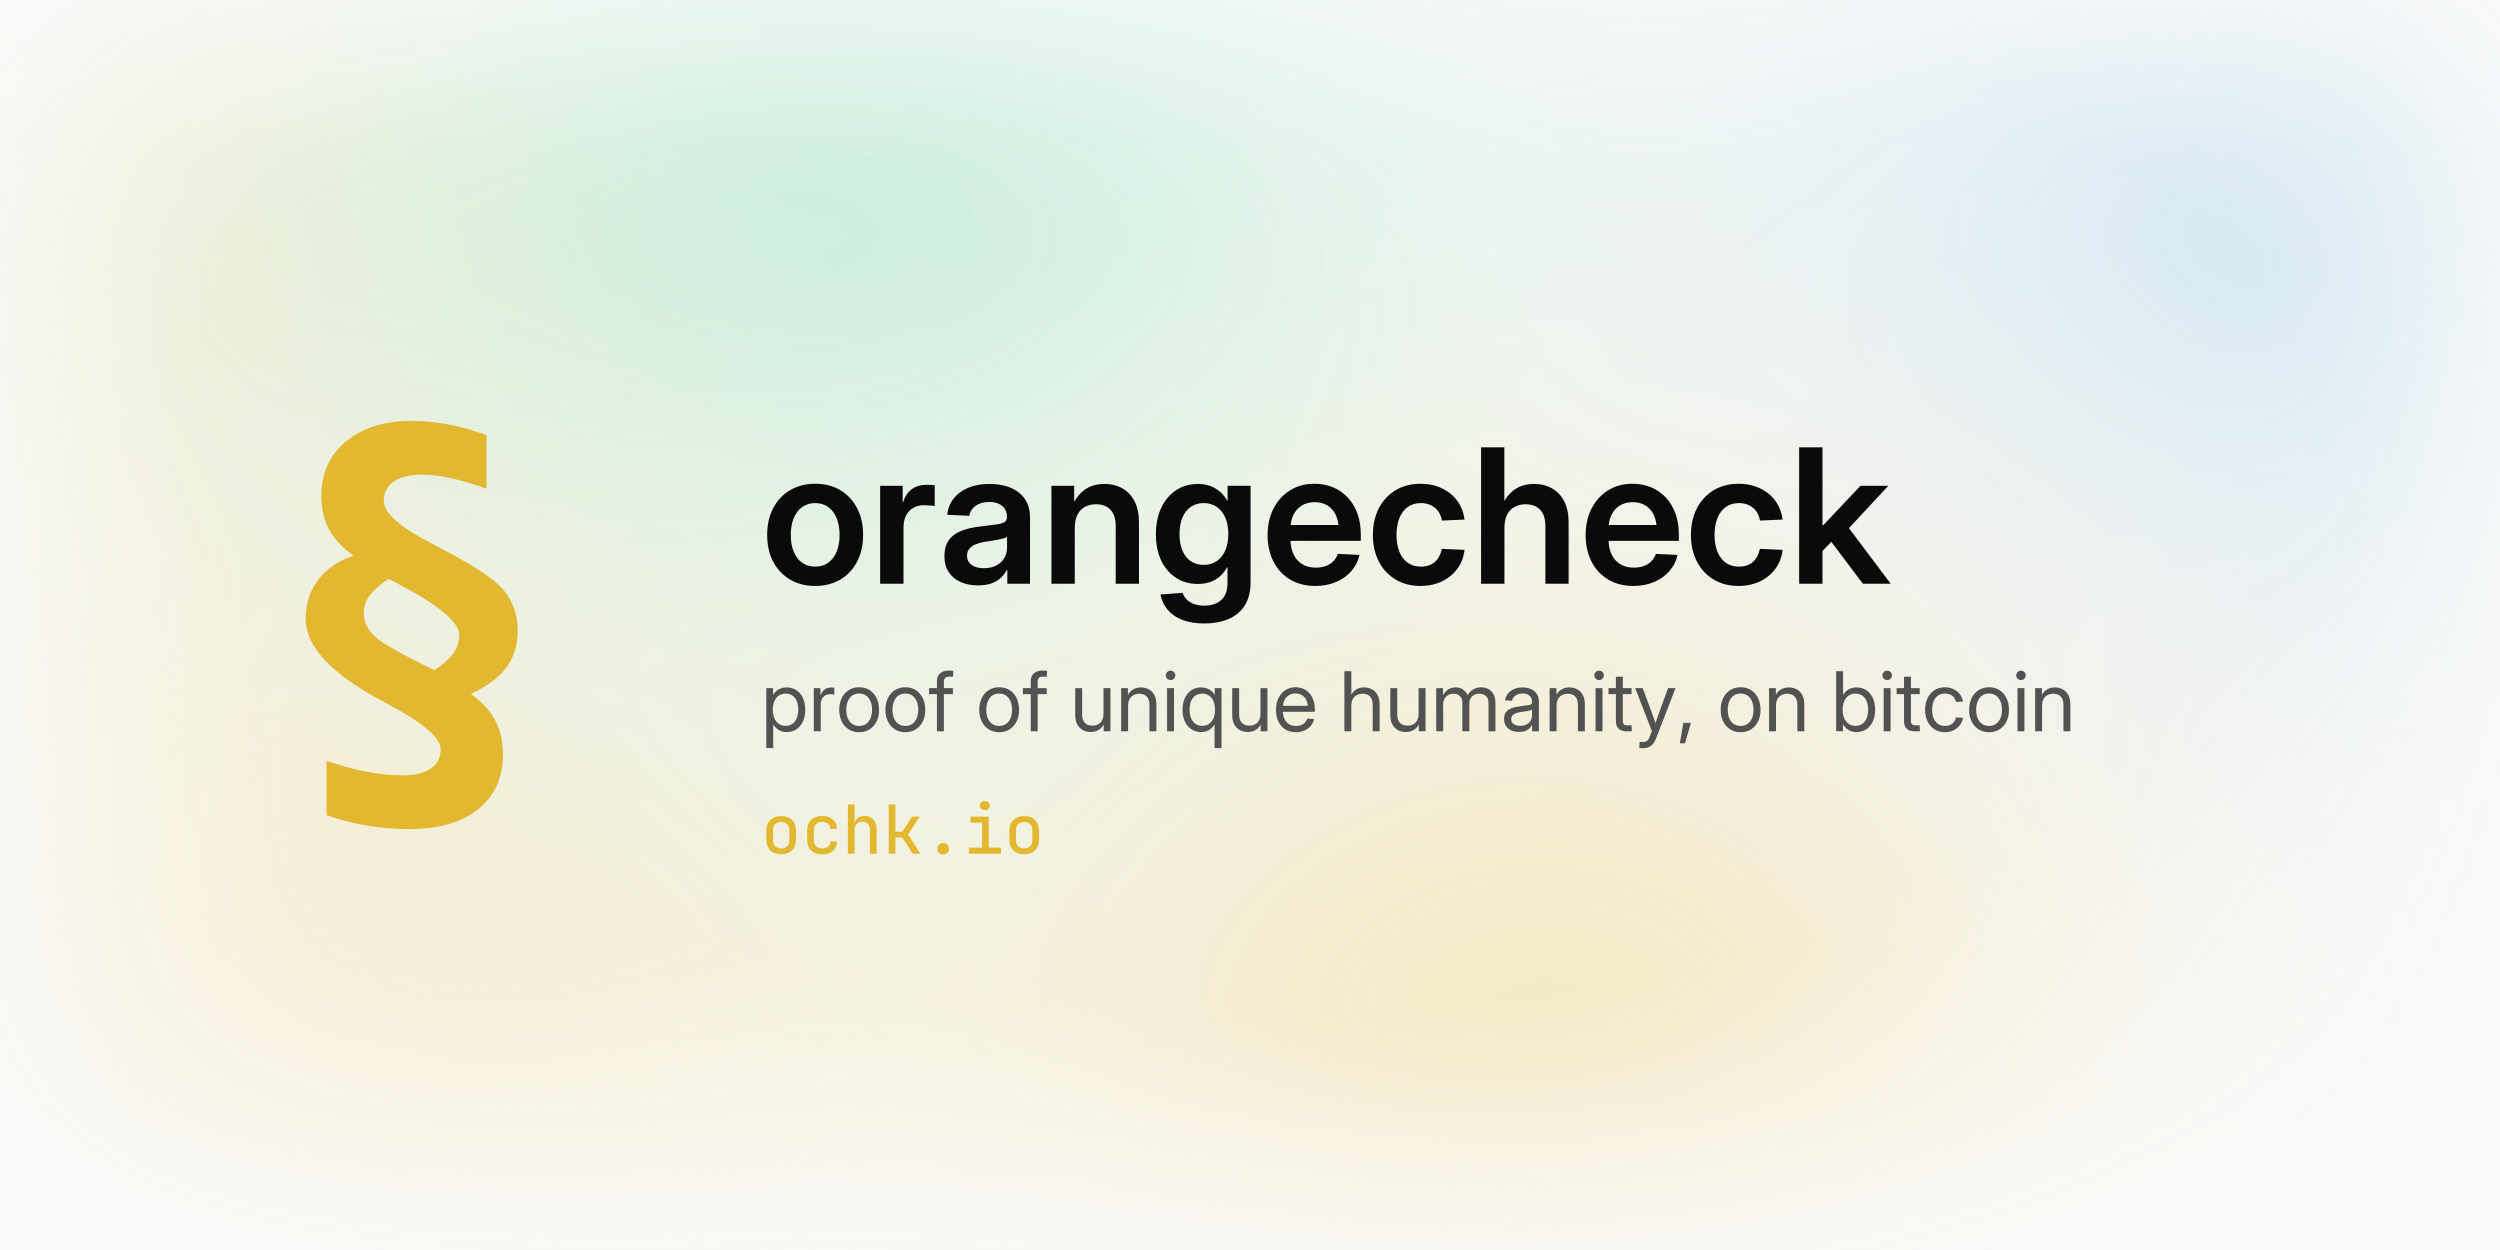
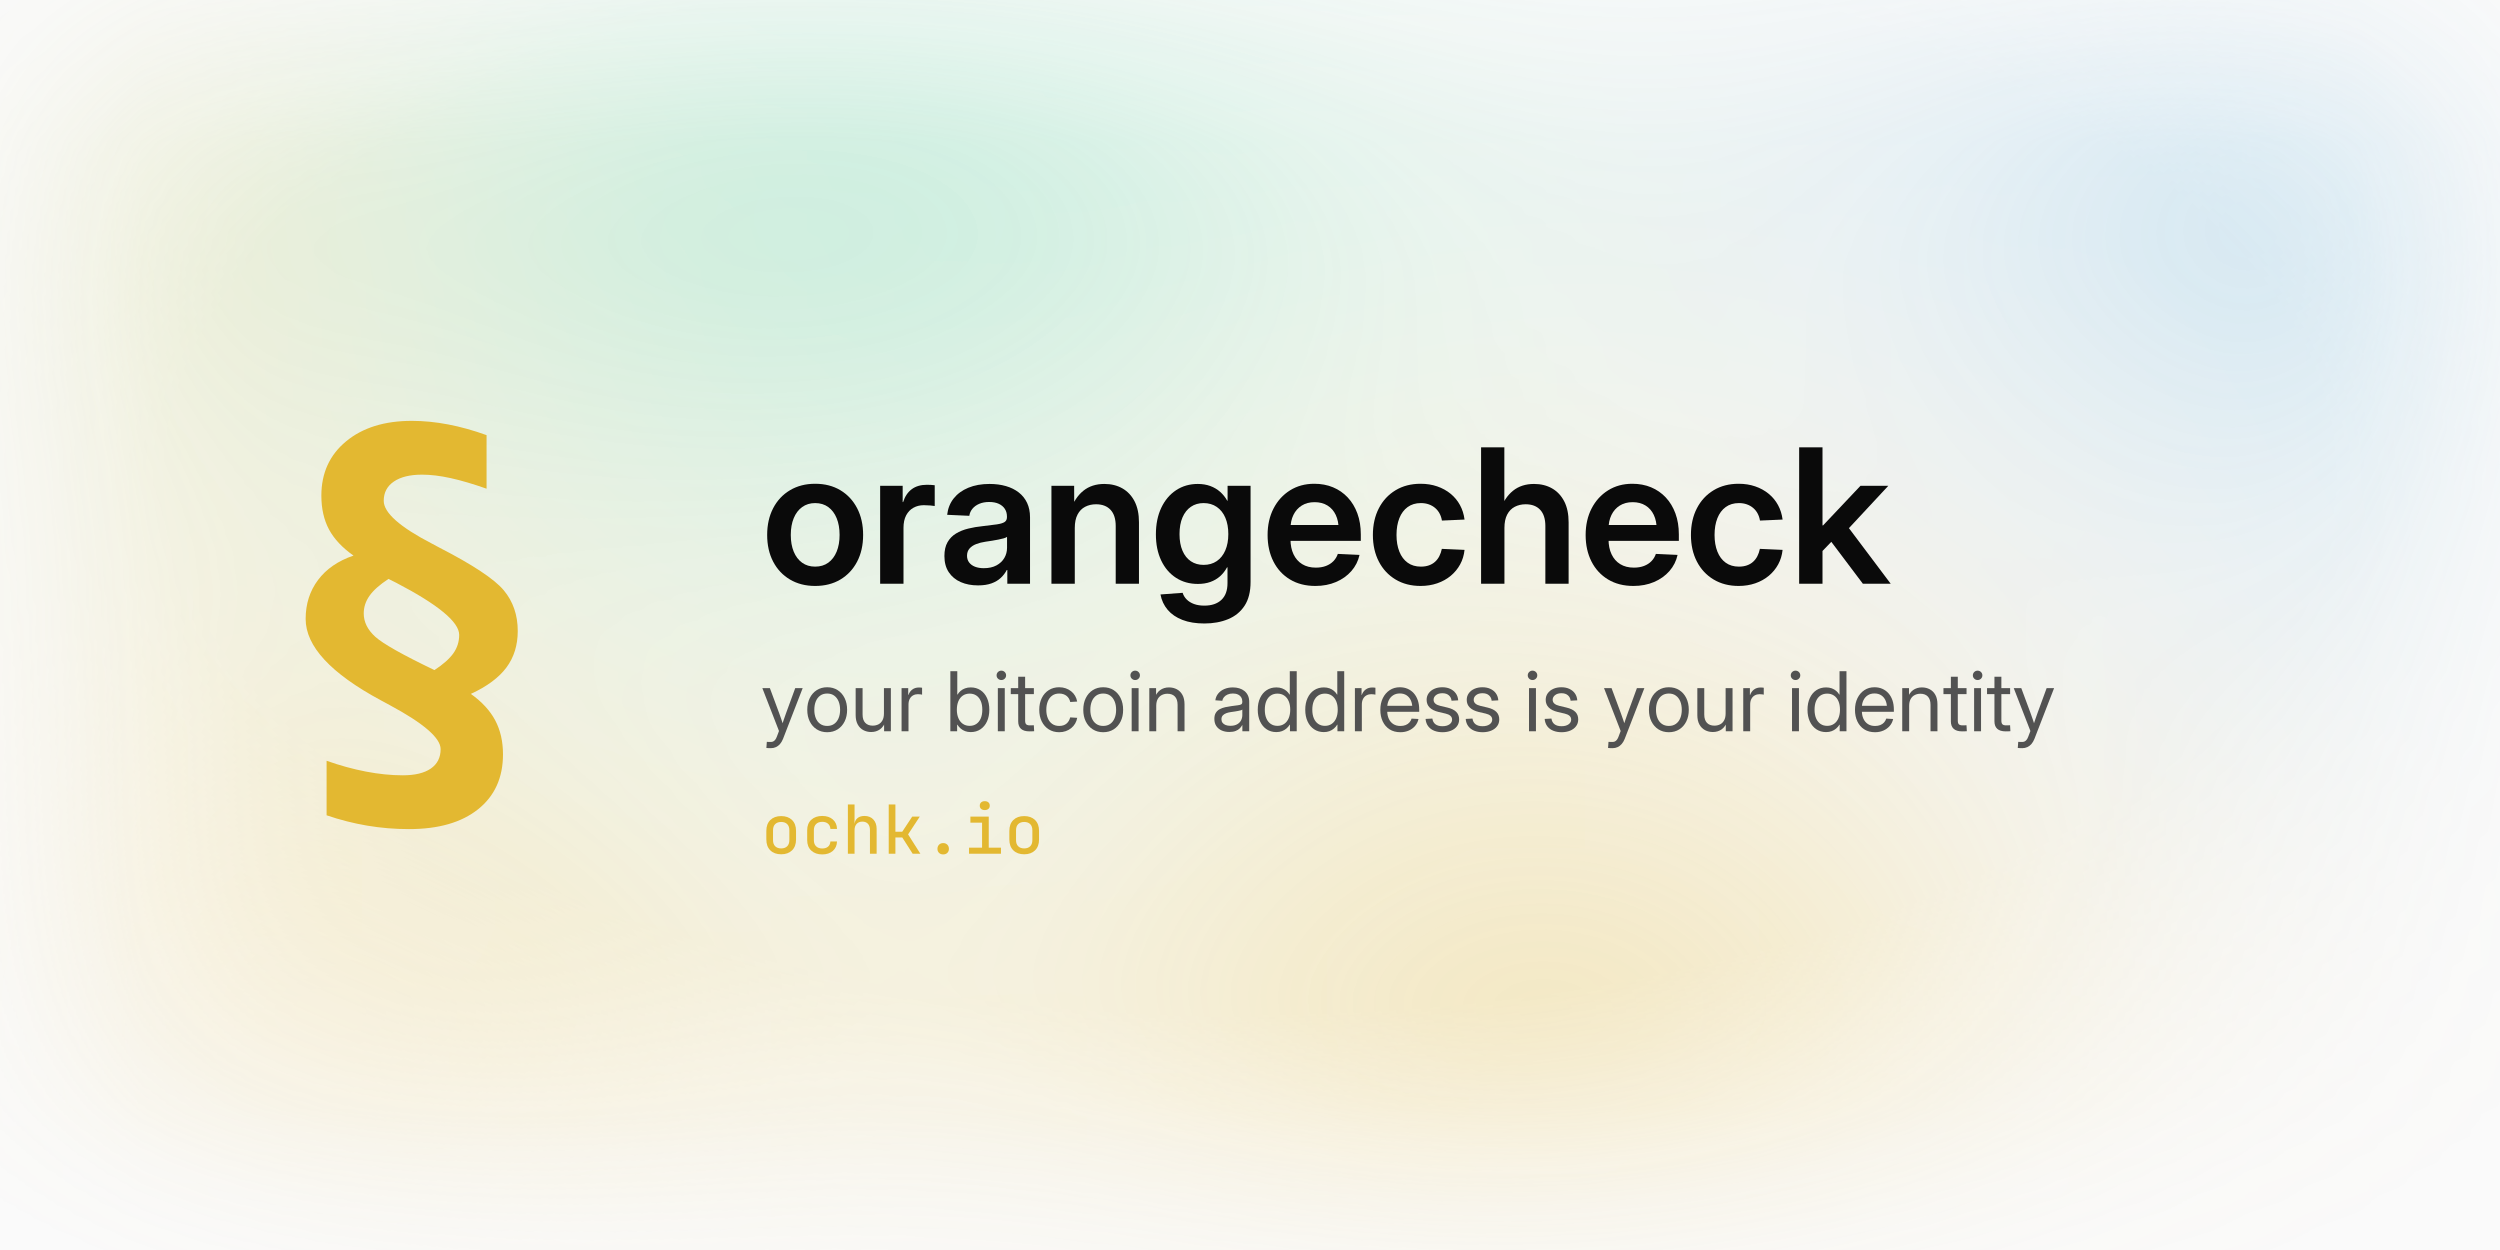
<svg xmlns="http://www.w3.org/2000/svg" width="1280" height="640" viewBox="0 0 1280 640" role="img" aria-label="orangecheck — github banner (gold/light)">
  <rect width="1280" height="640" fill="#fafafa" />
  <filter id="aublur" x="-20%" y="-20%" width="140%" height="140%">
    <feGaussianBlur stdDeviation="76.8" />
  </filter>
  <mask id="aumask">
    <rect width="1280" height="640" fill="url(#aufade)" />
  </mask>
  <defs>
    <radialGradient id="au0" cx="50%" cy="50%" r="50%">
      <stop offset="0%" stop-color="#e3b831" stop-opacity="0.95" />
      <stop offset="62%" stop-color="#e3b831" stop-opacity="0.18" />
      <stop offset="100%" stop-color="#e3b831" stop-opacity="0" />
    </radialGradient>
    <radialGradient id="au1" cx="50%" cy="50%" r="50%">
      <stop offset="0%" stop-color="#34c98a" stop-opacity="0.95" />
      <stop offset="62%" stop-color="#34c98a" stop-opacity="0.18" />
      <stop offset="100%" stop-color="#34c98a" stop-opacity="0" />
    </radialGradient>
    <radialGradient id="au2" cx="50%" cy="50%" r="50%">
      <stop offset="0%" stop-color="#3f9fd1" stop-opacity="0.95" />
      <stop offset="62%" stop-color="#3f9fd1" stop-opacity="0.18" />
      <stop offset="100%" stop-color="#3f9fd1" stop-opacity="0" />
    </radialGradient>
    <radialGradient id="au3" cx="50%" cy="50%" r="50%">
      <stop offset="0%" stop-color="#e3b831" stop-opacity="0.95" />
      <stop offset="62%" stop-color="#e3b831" stop-opacity="0.18" />
      <stop offset="100%" stop-color="#e3b831" stop-opacity="0" />
    </radialGradient>
    <radialGradient id="au4" cx="50%" cy="50%" r="50%">
      <stop offset="0%" stop-color="#e3b831" stop-opacity="0.95" />
      <stop offset="62%" stop-color="#e3b831" stop-opacity="0.18" />
      <stop offset="100%" stop-color="#e3b831" stop-opacity="0" />
    </radialGradient>
    <radialGradient id="aufade" cx="50%" cy="38%" r="78%">
      <stop offset="55%" stop-color="#fff" stop-opacity="1" />
      <stop offset="100%" stop-color="#fff" stop-opacity="0" />
    </radialGradient>
  </defs>
  <g opacity="0.4" filter="url(#aublur)" mask="url(#aumask)">
    <ellipse cx="-64.0" cy="-64.0" rx="588.8" ry="608.0" fill="url(#au0)" />
    <ellipse cx="435.2" cy="-32.0" rx="537.6" ry="576.0" fill="url(#au1)" />
    <ellipse cx="1254.4" cy="-51.2" rx="588.8" ry="608.0" fill="url(#au2)" />
    <ellipse cx="793.6" cy="608.0" rx="512.0" ry="544.0" fill="url(#au3)" />
    <ellipse cx="153.6" cy="652.8" rx="537.6" ry="544.0" fill="url(#au4)" />
  </g>
  <g transform="translate(76.8 186.0) scale(0.2617)" fill="#0a0a0a">
    <path d="M518 856Q463 820 438.5 785.5Q414 751 414 711Q414 657 462.5 613.0Q511 569 711 473Q766 509 790.5 543.5Q815 578 815 621Q815 702 550 840ZM930 1460V1235Q845 1265 779.0 1279.5Q713 1294 659 1294Q583 1294 540.5 1265.0Q498 1236 498 1184Q498 1109 701 1004Q720 994 729 989Q943 879 1002.0 808.5Q1061 738 1061 637Q1061 548 1013.5 484.0Q966 420 864 373Q934 323 966.5 261.5Q999 200 999 119Q999 -28 894.5 -111.5Q790 -195 604 -195Q515 -195 429.0 -180.5Q343 -166 258 -137V92Q343 62 424.0 46.5Q505 31 578 31Q655 31 696.0 59.5Q737 88 737 141Q737 211 523 326L512 332L486 346Q170 516 170 688Q170 782 222.0 851.5Q274 921 371 954Q300 1004 268.0 1064.0Q236 1124 236 1206Q236 1348 340.0 1434.0Q444 1520 616 1520Q690 1520 768.5 1505.0Q847 1490 930 1460Z" fill="#e3b831" transform="translate(225.3457 820.5434) scale(0.465726 -0.465726)" />
  </g>
  <g fill="#0a0a0a">
    <path transform="translate(389.60 298.88) scale(0.04688 -0.04688)" d="M592 -24Q436 -24 317.50 46Q199 116 133.50 241.50Q68 367 68 533Q68 699 133.50 825Q199 951 317.50 1021.50Q436 1092 592 1092Q750 1092 867.50 1021.50Q985 951 1050.50 825Q1116 699 1116 533Q1116 367 1050.50 241.50Q985 116 867.50 46Q750 -24 592 -24ZM592 187Q676 187 735.50 230Q795 273 827 351Q859 429 859 533Q859 638 827 716Q795 794 735.50 837.50Q676 881 592 881Q510 881 450 837.50Q390 794 358 716Q326 638 326 533Q326 428 358 350.50Q390 273 449.50 230Q509 187 592 187Z" />
    <path transform="translate(445.15 298.88) scale(0.04688 -0.04688)" d="M117 0V1070H363V892H368Q397 984 462 1032.50Q527 1081 629 1081Q653 1081 675.50 1079.50Q698 1078 713 1076V849Q699 852 664.50 855Q630 858 594 858Q531 858 480.50 830Q430 802 401 747Q372 692 372 611V0Z" />
    <path transform="translate(480.21 298.88) scale(0.04688 -0.04688)" d="M438 -18Q332 -18 249.50 18Q167 54 119 125.50Q71 197 71 303Q71 394 105 453.50Q139 513 197.50 548.50Q256 584 331.50 602.50Q407 621 488 629Q586 640 644 648.50Q702 657 728 674Q754 691 754 727V734Q754 782 731 817.50Q708 853 665 873Q622 893 560 893Q498 893 451.50 873Q405 853 377 819Q349 785 343 742L101 753Q113 857 172.50 932Q232 1007 332 1048.50Q432 1090 564 1090Q662 1090 743 1066.50Q824 1043 883 997Q942 951 974 883Q1006 815 1006 726V0H758V150H752Q728 103 687 64.50Q646 26 585 4Q524 -18 438 -18ZM501 170Q583 170 639.50 200.50Q696 231 725.50 281.50Q755 332 755 393V512Q743 503 718.50 496Q694 489 661 482.50Q628 476 591.50 470Q555 464 519 459Q464 451 418.50 433.50Q373 416 345.50 385Q318 354 318 305Q318 263 341 232.50Q364 202 405 186Q446 170 501 170Z" />
    <path transform="translate(532.85 298.88) scale(0.04688 -0.04688)" d="M372 610V0H117V1070H365L366 799H323Q373 941 465.50 1015.50Q558 1090 695 1090Q807 1090 892 1041.50Q977 993 1025 900Q1073 807 1073 671V0H819V631Q819 747 762.50 807.50Q706 868 604 868Q538 868 485 840.50Q432 813 402 755.50Q372 698 372 610Z" />
    <path transform="translate(588.63 298.88) scale(0.04688 -0.04688)" d="M597 -434Q459 -434 358 -395Q257 -356 196.50 -284.50Q136 -213 118 -117L360 -99Q373 -141 405 -172.50Q437 -204 485 -221.50Q533 -239 597 -239Q716 -239 783 -176.50Q850 -114 850 6V179H845Q814 122 768.50 81.50Q723 41 662.50 19.50Q602 -2 526 -2Q391 -2 287.50 65Q184 132 126 254Q68 376 68 539Q68 705 126.50 829Q185 953 288.50 1021.50Q392 1090 526 1090Q601 1090 662 1067.50Q723 1045 769.50 1004Q816 963 847 907H851V1070H1102V21Q1102 -140 1036.50 -240Q971 -340 856.50 -387Q742 -434 597 -434ZM589 206Q672 206 732.50 247Q793 288 826 364Q859 440 859 542Q859 645 826.50 721Q794 797 733 839Q672 881 589 881Q509 881 450 840.50Q391 800 358.50 724.50Q326 649 326 542Q326 436 358.50 360.50Q391 285 450 245.50Q509 206 589 206Z" />
    <path transform="translate(645.82 298.88) scale(0.04688 -0.04688)" d="M590 -24Q430 -24 312.50 47Q195 118 131.50 243.50Q68 369 68 532Q68 696 133 822Q198 948 313 1020Q428 1092 578 1092Q690 1092 782.50 1053.50Q875 1015 943 942.50Q1011 870 1048.50 768Q1086 666 1086 539V468H174V642H958L844 594Q844 685 812.50 751.50Q781 818 722 854.50Q663 891 581 891Q500 891 441 854Q382 817 350 751.50Q318 686 318 598V486Q318 392 351 322Q384 252 446 214Q508 176 595 176Q657 176 705.50 194.50Q754 213 787 247Q820 281 835 326L1072 315Q1050 215 983 138.50Q916 62 815 19Q714 -24 590 -24Z" />
    <path transform="translate(699.73 298.88) scale(0.04688 -0.04688)" d="M589 -24Q433 -24 315.50 46.50Q198 117 133 242.50Q68 368 68 533Q68 698 133 824Q198 950 315.50 1021Q433 1092 589 1092Q687 1092 770 1063.50Q853 1035 916.50 983Q980 931 1019 859.50Q1058 788 1069 701L822 690Q815 733 796 768Q777 803 747.50 828Q718 853 679 867Q640 881 592 881Q507 881 447.50 837.50Q388 794 357 716Q326 638 326 533Q326 429 357 351Q388 273 447.50 230Q507 187 592 187Q641 187 679.50 200.50Q718 214 746.50 239.50Q775 265 793.50 301Q812 337 821 381L1069 370Q1060 283 1021 211.50Q982 140 918.50 87Q855 34 771 5Q687 -24 589 -24Z" />
    <path transform="translate(752.83 298.88) scale(0.04688 -0.04688)" d="M372 610V0H117V1490H371V799H323Q373 941 465.50 1015.50Q558 1090 695 1090Q807 1090 892 1041.50Q977 993 1025 900Q1073 807 1073 671V0H819V631Q819 747 762.50 807.50Q706 868 604 868Q538 868 485 840.50Q432 813 402 755.50Q372 698 372 610Z" />
    <path transform="translate(808.66 298.88) scale(0.04688 -0.04688)" d="M590 -24Q430 -24 312.50 47Q195 118 131.50 243.50Q68 369 68 532Q68 696 133 822Q198 948 313 1020Q428 1092 578 1092Q690 1092 782.50 1053.50Q875 1015 943 942.50Q1011 870 1048.50 768Q1086 666 1086 539V468H174V642H958L844 594Q844 685 812.50 751.50Q781 818 722 854.50Q663 891 581 891Q500 891 441 854Q382 817 350 751.50Q318 686 318 598V486Q318 392 351 322Q384 252 446 214Q508 176 595 176Q657 176 705.50 194.50Q754 213 787 247Q820 281 835 326L1072 315Q1050 215 983 138.50Q916 62 815 19Q714 -24 590 -24Z" />
    <path transform="translate(862.57 298.88) scale(0.04688 -0.04688)" d="M589 -24Q433 -24 315.50 46.50Q198 117 133 242.50Q68 368 68 533Q68 698 133 824Q198 950 315.50 1021Q433 1092 589 1092Q687 1092 770 1063.50Q853 1035 916.50 983Q980 931 1019 859.50Q1058 788 1069 701L822 690Q815 733 796 768Q777 803 747.50 828Q718 853 679 867Q640 881 592 881Q507 881 447.50 837.50Q388 794 357 716Q326 638 326 533Q326 429 357 351Q388 273 447.50 230Q507 187 592 187Q641 187 679.50 200.50Q718 214 746.50 239.50Q775 265 793.50 301Q812 337 821 381L1069 370Q1060 283 1021 211.50Q982 140 918.50 87Q855 34 771 5Q687 -24 589 -24Z" />
    <path transform="translate(915.68 298.88) scale(0.04688 -0.04688)" d="M350 335V637H378L787 1070H1091L600 542H549ZM117 0V1490H372V0ZM813 0 447 486 618 664 1117 0Z" />
  </g>
  <g fill="#525252">
-     <path transform="translate(389.60 374.40) scale(0.02063 -0.02063)" d="M133 -418V1070H301V909H307Q338 961 386 1001.50Q434 1042 498 1065Q562 1088 639 1088Q777 1088 881 1019Q985 950 1042.50 825Q1100 700 1100 534Q1100 369 1042.50 244Q985 119 881 49Q777 -21 639 -21Q562 -21 500.50 2.50Q439 26 391.50 67.50Q344 109 310 163H305V-418ZM613 134Q708 134 778 181.50Q848 229 887 318.50Q926 408 926 535Q926 662 887 751Q848 840 778 887Q708 934 613 934Q514 934 442 884.50Q370 835 332 745.50Q294 656 294 535Q294 415 332.50 324.50Q371 234 442.50 184Q514 134 613 134Z" />
-     <path transform="translate(413.92 374.40) scale(0.02063 -0.02063)" d="M133 0V1070H298V902H304Q333 985 399.50 1035.50Q466 1086 566 1086Q588 1086 609 1084Q630 1082 642 1080V908Q632 911 603 915.50Q574 920 537 920Q474 920 421 891.50Q368 863 336.50 805.50Q305 748 305 661V0Z" />
-     <path transform="translate(428.05 374.40) scale(0.02063 -0.02063)" d="M573 -24Q426 -24 314.50 47Q203 118 141 243Q79 368 79 532Q79 697 141 823Q203 949 314.50 1020.50Q426 1092 573 1092Q722 1092 833 1020.50Q944 949 1006 823Q1068 697 1068 532Q1068 368 1006 243Q944 118 833 47Q722 -24 573 -24ZM573 132Q676 132 747.50 183Q819 234 856.50 324.50Q894 415 894 532Q894 651 856.50 741.50Q819 832 747.50 884Q676 936 573 936Q471 936 399.50 884.50Q328 833 291 742Q254 651 254 532Q254 414 291 324Q328 234 399.50 183Q471 132 573 132Z" />
-     <path transform="translate(451.70 374.40) scale(0.02063 -0.02063)" d="M573 -24Q426 -24 314.50 47Q203 118 141 243Q79 368 79 532Q79 697 141 823Q203 949 314.50 1020.50Q426 1092 573 1092Q722 1092 833 1020.50Q944 949 1006 823Q1068 697 1068 532Q1068 368 1006 243Q944 118 833 47Q722 -24 573 -24ZM573 132Q676 132 747.50 183Q819 234 856.50 324.50Q894 415 894 532Q894 651 856.50 741.50Q819 832 747.50 884Q676 936 573 936Q471 936 399.50 884.50Q328 833 291 742Q254 651 254 532Q254 414 291 324Q328 234 399.50 183Q471 132 573 132Z" />
-     <path transform="translate(475.36 374.40) scale(0.02063 -0.02063)" d="M607 1070V922H16V1070ZM211 0V1249Q211 1330 247.50 1387Q284 1444 349 1475Q414 1506 498 1506Q540 1506 573 1503.50Q606 1501 618 1499L607 1351Q597 1352 567.50 1353.50Q538 1355 515 1355Q445 1355 414 1323Q383 1291 383 1220V0Z" />
-     <path transform="translate(499.74 374.40) scale(0.02063 -0.02063)" d="M573 -24Q426 -24 314.50 47Q203 118 141 243Q79 368 79 532Q79 697 141 823Q203 949 314.50 1020.50Q426 1092 573 1092Q722 1092 833 1020.50Q944 949 1006 823Q1068 697 1068 532Q1068 368 1006 243Q944 118 833 47Q722 -24 573 -24ZM573 132Q676 132 747.50 183Q819 234 856.50 324.50Q894 415 894 532Q894 651 856.50 741.50Q819 832 747.50 884Q676 936 573 936Q471 936 399.50 884.50Q328 833 291 742Q254 651 254 532Q254 414 291 324Q328 234 399.50 183Q471 132 573 132Z" />
-     <path transform="translate(523.39 374.40) scale(0.02063 -0.02063)" d="M607 1070V922H16V1070ZM211 0V1249Q211 1330 247.50 1387Q284 1444 349 1475Q414 1506 498 1506Q540 1506 573 1503.50Q606 1501 618 1499L607 1351Q597 1352 567.50 1353.50Q538 1355 515 1355Q445 1355 414 1323Q383 1291 383 1220V0Z" />
-     <path transform="translate(547.77 374.40) scale(0.02063 -0.02063)" d="M519 -19Q412 -19 324 27.50Q236 74 184.50 168Q133 262 133 402V1070H305V414Q305 279 371.50 209Q438 139 556 139Q634 139 697 170.50Q760 202 797.50 269.50Q835 337 835 440V1070H1007V0H839V259H882Q830 114 737 47.50Q644 -19 519 -19Z" />
-     <path transform="translate(571.29 374.40) scale(0.02063 -0.02063)" d="M305 630V0H133V1070H301V810H258Q310 956 403 1022Q496 1088 621 1088Q729 1088 816.50 1041.50Q904 995 955.50 902Q1007 809 1007 668V0H835V655Q835 791 769 861Q703 931 584 931Q507 931 443.50 899Q380 867 342.50 800.50Q305 734 305 630Z" />
-     <path transform="translate(594.80 374.40) scale(0.02063 -0.02063)" d="M133 0V1070H305V0ZM220 1271Q171 1271 136.50 1305Q102 1339 102 1387Q102 1436 136.50 1470Q171 1504 219 1504Q269 1504 303.50 1470Q338 1436 338 1387Q338 1339 303.50 1305Q269 1271 220 1271Z" />
-     <path transform="translate(603.83 374.40) scale(0.02063 -0.02063)" d="M1046 -418H874V163H869Q836 109 788.50 67.50Q741 26 679.50 2.50Q618 -21 540 -21Q403 -21 298.50 49Q194 119 136.50 244Q79 369 79 534Q79 700 137 825Q195 950 299 1019Q403 1088 541 1088Q619 1088 682.50 1065Q746 1042 794 1001.50Q842 961 872 909H878V1070H1046ZM567 134Q666 134 737.50 184Q809 234 847 324.50Q885 415 885 535Q885 656 847 745.50Q809 835 737.50 884.50Q666 934 567 934Q472 934 401.50 887Q331 840 292.50 751Q254 662 254 535Q254 408 293 318.50Q332 229 402.50 181.50Q473 134 567 134Z" />
-     <path transform="translate(628.15 374.40) scale(0.02063 -0.02063)" d="M519 -19Q412 -19 324 27.50Q236 74 184.50 168Q133 262 133 402V1070H305V414Q305 279 371.50 209Q438 139 556 139Q634 139 697 170.50Q760 202 797.50 269.50Q835 337 835 440V1070H1007V0H839V259H882Q830 114 737 47.50Q644 -19 519 -19Z" />
-     <path transform="translate(651.66 374.40) scale(0.02063 -0.02063)" d="M577 -24Q420 -24 309 47Q198 118 138.50 243.50Q79 369 79 531Q79 695 140.50 821Q202 947 311 1019.50Q420 1092 563 1092Q668 1092 756 1054Q844 1016 908.50 944Q973 872 1008.50 769.50Q1044 667 1044 536V483H176V631H949L873 578Q873 687 835.50 768Q798 849 728.50 893.50Q659 938 563 938Q467 938 397 893Q327 848 288.50 768.50Q250 689 250 585V506Q250 394 289 309.50Q328 225 401 178Q474 131 577 131Q650 131 706.50 153.50Q763 176 800.50 217.50Q838 259 855 314L1026 304Q1005 206 942 132.50Q879 59 785.50 17.50Q692 -24 577 -24Z" />
-     <path transform="translate(685.59 374.40) scale(0.02063 -0.02063)" d="M305 630V0H133V1490H305V810H258Q310 956 403 1022Q496 1088 621 1088Q729 1088 816.50 1041.50Q904 995 955.50 902Q1007 809 1007 668V0H835V655Q835 791 769 861Q703 931 584 931Q507 931 443.50 899Q380 867 342.50 800.50Q305 734 305 630Z" />
-     <path transform="translate(709.10 374.40) scale(0.02063 -0.02063)" d="M519 -19Q412 -19 324 27.50Q236 74 184.50 168Q133 262 133 402V1070H305V414Q305 279 371.50 209Q438 139 556 139Q634 139 697 170.50Q760 202 797.50 269.50Q835 337 835 440V1070H1007V0H839V259H882Q830 114 737 47.50Q644 -19 519 -19Z" />
-     <path transform="translate(732.61 374.40) scale(0.02063 -0.02063)" d="M133 0V1070H301V846H282Q311 926 361.50 980Q412 1034 477 1062Q542 1090 614 1090Q738 1090 822 1018.50Q906 947 927 846H895Q917 915 967 970Q1017 1025 1089.50 1057.50Q1162 1090 1250 1090Q1347 1090 1427 1048Q1507 1006 1554.50 921Q1602 836 1602 706V0H1430V705Q1430 827 1361 879.50Q1292 932 1201 932Q1125 932 1069.50 900Q1014 868 984 812.50Q954 757 954 685V0H781V723Q781 817 718 874.50Q655 932 559 932Q493 932 435 901Q377 870 341 809Q305 748 305 657V0Z" />
-     <path transform="translate(768.40 374.40) scale(0.02063 -0.02063)" d="M453 -18Q348 -18 264 19Q180 56 131 128.50Q82 201 82 307Q82 399 118 457Q154 515 214.50 547.50Q275 580 351 597Q427 614 506 624Q606 638 665.50 645Q725 652 750.50 668.50Q776 685 776 725V734Q776 795 749 840Q722 885 669.50 911Q617 937 542 937Q468 937 411 912Q354 887 320.50 846Q287 805 279 756L106 768Q120 866 179 937.50Q238 1009 331.50 1048.50Q425 1088 541 1088Q625 1088 699 1066Q773 1044 828.50 999Q884 954 915.50 887Q947 820 947 730V0H777V150H771Q752 112 714 73Q676 34 612.50 8Q549 -18 453 -18ZM479 135Q582 135 648 173Q714 211 745 271.50Q776 332 776 401V538Q766 528 737 519.50Q708 511 667.50 503.50Q627 496 582.50 489Q538 482 498 477Q436 469 381 449.50Q326 430 292 394Q258 358 258 297Q258 246 285 210Q312 174 362 154.50Q412 135 479 135Z" />
-     <path transform="translate(790.67 374.40) scale(0.02063 -0.02063)" d="M305 630V0H133V1070H301V810H258Q310 956 403 1022Q496 1088 621 1088Q729 1088 816.50 1041.50Q904 995 955.50 902Q1007 809 1007 668V0H835V655Q835 791 769 861Q703 931 584 931Q507 931 443.50 899Q380 867 342.50 800.50Q305 734 305 630Z" />
-     <path transform="translate(814.19 374.40) scale(0.02063 -0.02063)" d="M133 0V1070H305V0ZM220 1271Q171 1271 136.50 1305Q102 1339 102 1387Q102 1436 136.50 1470Q171 1504 219 1504Q269 1504 303.50 1470Q338 1436 338 1387Q338 1339 303.50 1305Q269 1271 220 1271Z" />
-     <path transform="translate(823.22 374.40) scale(0.02063 -0.02063)" d="M589 1070V922H16V1070ZM200 1353H372V264Q372 199 398.50 172.50Q425 146 491 146Q513 146 539.50 147Q566 148 588 149L596 1Q570 -1 538 -2Q506 -3 478 -3Q340 -3 270 60Q200 123 200 246Z" />
-     <path transform="translate(836.50 374.40) scale(0.02063 -0.02063)" d="M135 -415 146 -264 231 -265Q269 -268 298.50 -256Q328 -244 352.50 -214Q377 -184 396 -132L448 6L35 1070H222L452 450Q483 367 510 285.50Q537 204 563 123H513Q539 204 566.50 286Q594 368 624 450L851 1070H1036L548 -190Q518 -265 474 -316Q430 -367 372.50 -393.50Q315 -420 246 -420Q215 -420 187 -418.50Q159 -417 135 -415Z" />
-     <path transform="translate(858.59 374.40) scale(0.02063 -0.02063)" d="M72 -298 160 208H347L199 -298Z" />
-     <path transform="translate(879.36 374.40) scale(0.02063 -0.02063)" d="M573 -24Q426 -24 314.50 47Q203 118 141 243Q79 368 79 532Q79 697 141 823Q203 949 314.50 1020.50Q426 1092 573 1092Q722 1092 833 1020.50Q944 949 1006 823Q1068 697 1068 532Q1068 368 1006 243Q944 118 833 47Q722 -24 573 -24ZM573 132Q676 132 747.50 183Q819 234 856.50 324.50Q894 415 894 532Q894 651 856.50 741.50Q819 832 747.50 884Q676 936 573 936Q471 936 399.50 884.50Q328 833 291 742Q254 651 254 532Q254 414 291 324Q328 234 399.50 183Q471 132 573 132Z" />
-     <path transform="translate(903.02 374.40) scale(0.02063 -0.02063)" d="M305 630V0H133V1070H301V810H258Q310 956 403 1022Q496 1088 621 1088Q729 1088 816.50 1041.50Q904 995 955.50 902Q1007 809 1007 668V0H835V655Q835 791 769 861Q703 931 584 931Q507 931 443.50 899Q380 867 342.50 800.50Q305 734 305 630Z" />
-     <path transform="translate(937.38 374.40) scale(0.02063 -0.02063)" d="M639 -21Q562 -21 499.50 2.50Q437 26 389 67.50Q341 109 307 163H301V0H133V1490H305V909H310Q341 961 388 1001.50Q435 1042 498.50 1065Q562 1088 639 1088Q777 1088 881 1019Q985 950 1042.50 825Q1100 700 1100 534Q1100 369 1042.50 244Q985 119 881 49Q777 -21 639 -21ZM613 134Q708 134 778 181.50Q848 229 887 318.50Q926 408 926 535Q926 662 887 751Q848 840 778 887Q708 934 613 934Q514 934 442 884.50Q370 835 332 745.50Q294 656 294 535Q294 415 332.50 324.50Q371 234 442.50 184Q514 134 613 134Z" />
-     <path transform="translate(961.70 374.40) scale(0.02063 -0.02063)" d="M133 0V1070H305V0ZM220 1271Q171 1271 136.50 1305Q102 1339 102 1387Q102 1436 136.50 1470Q171 1504 219 1504Q269 1504 303.50 1470Q338 1436 338 1387Q338 1339 303.50 1305Q269 1271 220 1271Z" />
-     <path transform="translate(970.73 374.40) scale(0.02063 -0.02063)" d="M589 1070V922H16V1070ZM200 1353H372V264Q372 199 398.50 172.50Q425 146 491 146Q513 146 539.50 147Q566 148 588 149L596 1Q570 -1 538 -2Q506 -3 478 -3Q340 -3 270 60Q200 123 200 246Z" />
-     <path transform="translate(984.01 374.40) scale(0.02063 -0.02063)" d="M573 -24Q426 -24 314.50 47Q203 118 141 243Q79 368 79 532Q79 697 141 823Q203 949 314.50 1020.50Q426 1092 573 1092Q661 1092 736.50 1065.50Q812 1039 871 992Q930 945 968 880Q1006 815 1020 737L848 726Q838 772 815.50 810.50Q793 849 758 877Q723 905 677 920.50Q631 936 573 936Q471 936 399.50 884.50Q328 833 291 742Q254 651 254 532Q254 414 291 324Q328 234 399.50 183Q471 132 573 132Q632 132 677.50 147Q723 162 756 190Q789 218 812 257Q835 296 847 344L1021 333Q1008 256 969.50 190.50Q931 125 871.50 77Q812 29 736.50 2.50Q661 -24 573 -24Z" />
-     <path transform="translate(1006.56 374.40) scale(0.02063 -0.02063)" d="M573 -24Q426 -24 314.50 47Q203 118 141 243Q79 368 79 532Q79 697 141 823Q203 949 314.50 1020.50Q426 1092 573 1092Q722 1092 833 1020.50Q944 949 1006 823Q1068 697 1068 532Q1068 368 1006 243Q944 118 833 47Q722 -24 573 -24ZM573 132Q676 132 747.50 183Q819 234 856.50 324.50Q894 415 894 532Q894 651 856.50 741.50Q819 832 747.50 884Q676 936 573 936Q471 936 399.50 884.50Q328 833 291 742Q254 651 254 532Q254 414 291 324Q328 234 399.50 183Q471 132 573 132Z" />
-     <path transform="translate(1030.21 374.40) scale(0.02063 -0.02063)" d="M133 0V1070H305V0ZM220 1271Q171 1271 136.50 1305Q102 1339 102 1387Q102 1436 136.50 1470Q171 1504 219 1504Q269 1504 303.50 1470Q338 1436 338 1387Q338 1339 303.50 1305Q269 1271 220 1271Z" />
-     <path transform="translate(1039.25 374.40) scale(0.02063 -0.02063)" d="M305 630V0H133V1070H301V810H258Q310 956 403 1022Q496 1088 621 1088Q729 1088 816.50 1041.50Q904 995 955.50 902Q1007 809 1007 668V0H835V655Q835 791 769 861Q703 931 584 931Q507 931 443.50 899Q380 867 342.50 800.50Q305 734 305 630Z" />
+     <path transform="translate(389.60 374.40) scale(0.02063 -0.02063)" d="M135 -415 146 -264 231 -265Q269 -268 298.50 -256Q328 -244 352.50 -214Q377 -184 396 -132L448 6L35 1070H222L452 450Q483 367 510 285.50Q537 204 563 123H513Q539 204 566.50 286Q594 368 624 450L851 1070H1036L548 -190Q518 -265 474 -316Q430 -367 372.50 -393.50Q315 -420 246 -420Q215 -420 187 -418.50Q159 -417 135 -415Z" />
+     <path transform="translate(411.69 374.40) scale(0.02063 -0.02063)" d="M573 -24Q426 -24 314.50 47Q203 118 141 243Q79 368 79 532Q79 697 141 823Q203 949 314.50 1020.50Q426 1092 573 1092Q722 1092 833 1020.50Q944 949 1006 823Q1068 697 1068 532Q1068 368 1006 243Q944 118 833 47Q722 -24 573 -24ZM573 132Q676 132 747.50 183Q819 234 856.50 324.50Q894 415 894 532Q894 651 856.50 741.50Q819 832 747.50 884Q676 936 573 936Q471 936 399.50 884.50Q328 833 291 742Q254 651 254 532Q254 414 291 324Q328 234 399.50 183Q471 132 573 132Z" />
+     <path transform="translate(435.35 374.40) scale(0.02063 -0.02063)" d="M519 -19Q412 -19 324 27.50Q236 74 184.50 168Q133 262 133 402V1070H305V414Q305 279 371.50 209Q438 139 556 139Q634 139 697 170.50Q760 202 797.50 269.50Q835 337 835 440V1070H1007V0H839V259H882Q830 114 737 47.50Q644 -19 519 -19Z" />
+     <path transform="translate(458.86 374.40) scale(0.02063 -0.02063)" d="M133 0V1070H298V902H304Q333 985 399.50 1035.50Q466 1086 566 1086Q588 1086 609 1084Q630 1082 642 1080V908Q632 911 603 915.50Q574 920 537 920Q474 920 421 891.50Q368 863 336.50 805.50Q305 748 305 661V0Z" />
+     <path transform="translate(483.84 374.40) scale(0.02063 -0.02063)" d="M639 -21Q562 -21 499.50 2.50Q437 26 389 67.50Q341 109 307 163H301V0H133V1490H305V909H310Q341 961 388 1001.50Q435 1042 498.50 1065Q562 1088 639 1088Q777 1088 881 1019Q985 950 1042.50 825Q1100 700 1100 534Q1100 369 1042.50 244Q985 119 881 49Q777 -21 639 -21ZM613 134Q708 134 778 181.50Q848 229 887 318.50Q926 408 926 535Q926 662 887 751Q848 840 778 887Q708 934 613 934Q514 934 442 884.50Q370 835 332 745.50Q294 656 294 535Q294 415 332.50 324.50Q371 234 442.50 184Q514 134 613 134Z" />
+     <path transform="translate(508.15 374.40) scale(0.02063 -0.02063)" d="M133 0V1070H305V0ZM220 1271Q171 1271 136.50 1305Q102 1339 102 1387Q102 1436 136.50 1470Q171 1504 219 1504Q269 1504 303.50 1470Q338 1436 338 1387Q338 1339 303.50 1305Q269 1271 220 1271Z" />
+     <path transform="translate(517.19 374.40) scale(0.02063 -0.02063)" d="M589 1070V922H16V1070ZM200 1353H372V264Q372 199 398.50 172.50Q425 146 491 146Q513 146 539.50 147Q566 148 588 149L596 1Q570 -1 538 -2Q506 -3 478 -3Q340 -3 270 60Q200 123 200 246Z" />
+     <path transform="translate(530.47 374.40) scale(0.02063 -0.02063)" d="M573 -24Q426 -24 314.50 47Q203 118 141 243Q79 368 79 532Q79 697 141 823Q203 949 314.50 1020.50Q426 1092 573 1092Q661 1092 736.50 1065.50Q812 1039 871 992Q930 945 968 880Q1006 815 1020 737L848 726Q838 772 815.50 810.50Q793 849 758 877Q723 905 677 920.50Q631 936 573 936Q471 936 399.50 884.50Q328 833 291 742Q254 651 254 532Q254 414 291 324Q328 234 399.50 183Q471 132 573 132Q632 132 677.50 147Q723 162 756 190Q789 218 812 257Q835 296 847 344L1021 333Q1008 256 969.50 190.50Q931 125 871.50 77Q812 29 736.50 2.50Q661 -24 573 -24Z" />
+     <path transform="translate(553.01 374.40) scale(0.02063 -0.02063)" d="M573 -24Q426 -24 314.50 47Q203 118 141 243Q79 368 79 532Q79 697 141 823Q203 949 314.50 1020.50Q426 1092 573 1092Q722 1092 833 1020.50Q944 949 1006 823Q1068 697 1068 532Q1068 368 1006 243Q944 118 833 47Q722 -24 573 -24ZM573 132Q676 132 747.50 183Q819 234 856.50 324.50Q894 415 894 532Q894 651 856.50 741.50Q819 832 747.50 884Q676 936 573 936Q471 936 399.50 884.50Q328 833 291 742Q254 651 254 532Q254 414 291 324Q328 234 399.50 183Q471 132 573 132Z" />
+     <path transform="translate(576.67 374.40) scale(0.02063 -0.02063)" d="M133 0V1070H305V0ZM220 1271Q171 1271 136.50 1305Q102 1339 102 1387Q102 1436 136.50 1470Q171 1504 219 1504Q269 1504 303.50 1470Q338 1436 338 1387Q338 1339 303.50 1305Q269 1271 220 1271Z" />
+     <path transform="translate(585.70 374.40) scale(0.02063 -0.02063)" d="M305 630V0H133V1070H301V810H258Q310 956 403 1022Q496 1088 621 1088Q729 1088 816.50 1041.50Q904 995 955.50 902Q1007 809 1007 668V0H835V655Q835 791 769 861Q703 931 584 931Q507 931 443.50 899Q380 867 342.50 800.50Q305 734 305 630Z" />
+     <path transform="translate(620.06 374.40) scale(0.02063 -0.02063)" d="M453 -18Q348 -18 264 19Q180 56 131 128.50Q82 201 82 307Q82 399 118 457Q154 515 214.50 547.50Q275 580 351 597Q427 614 506 624Q606 638 665.50 645Q725 652 750.50 668.50Q776 685 776 725V734Q776 795 749 840Q722 885 669.50 911Q617 937 542 937Q468 937 411 912Q354 887 320.50 846Q287 805 279 756L106 768Q120 866 179 937.50Q238 1009 331.50 1048.50Q425 1088 541 1088Q625 1088 699 1066Q773 1044 828.50 999Q884 954 915.50 887Q947 820 947 730V0H777V150H771Q752 112 714 73Q676 34 612.50 8Q549 -18 453 -18ZM479 135Q582 135 648 173Q714 211 745 271.50Q776 332 776 401V538Q766 528 737 519.50Q708 511 667.50 503.50Q627 496 582.50 489Q538 482 498 477Q436 469 381 449.50Q326 430 292 394Q258 358 258 297Q258 246 285 210Q312 174 362 154.50Q412 135 479 135Z" />
+     <path transform="translate(642.34 374.40) scale(0.02063 -0.02063)" d="M540 -21Q403 -21 298.50 49Q194 119 136.50 244Q79 369 79 534Q79 700 137 825Q195 950 299 1019Q403 1088 541 1088Q619 1088 681.50 1065Q744 1042 791.50 1001.50Q839 961 869 909H874V1490H1046V0H878V163H872Q839 109 790.50 67.50Q742 26 680 2.50Q618 -21 540 -21ZM567 134Q666 134 737.50 184Q809 234 847 324.50Q885 415 885 535Q885 656 847 745.50Q809 835 737.50 884.50Q666 934 567 934Q472 934 401.50 887Q331 840 292.50 751Q254 662 254 535Q254 408 293 318.50Q332 229 402.50 181.50Q473 134 567 134Z" />
+     <path transform="translate(666.66 374.40) scale(0.02063 -0.02063)" d="M540 -21Q403 -21 298.50 49Q194 119 136.50 244Q79 369 79 534Q79 700 137 825Q195 950 299 1019Q403 1088 541 1088Q619 1088 681.50 1065Q744 1042 791.50 1001.50Q839 961 869 909H874V1490H1046V0H878V163H872Q839 109 790.50 67.50Q742 26 680 2.50Q618 -21 540 -21ZM567 134Q666 134 737.50 184Q809 234 847 324.50Q885 415 885 535Q885 656 847 745.50Q809 835 737.50 884.50Q666 934 567 934Q472 934 401.50 887Q331 840 292.50 751Q254 662 254 535Q254 408 293 318.50Q332 229 402.50 181.50Q473 134 567 134Z" />
+     <path transform="translate(690.97 374.40) scale(0.02063 -0.02063)" d="M133 0V1070H298V902H304Q333 985 399.50 1035.50Q466 1086 566 1086Q588 1086 609 1084Q630 1082 642 1080V908Q632 911 603 915.50Q574 920 537 920Q474 920 421 891.50Q368 863 336.50 805.50Q305 748 305 661V0Z" />
+     <path transform="translate(705.10 374.40) scale(0.02063 -0.02063)" d="M577 -24Q420 -24 309 47Q198 118 138.50 243.50Q79 369 79 531Q79 695 140.50 821Q202 947 311 1019.50Q420 1092 563 1092Q668 1092 756 1054Q844 1016 908.50 944Q973 872 1008.50 769.50Q1044 667 1044 536V483H176V631H949L873 578Q873 687 835.50 768Q798 849 728.50 893.50Q659 938 563 938Q467 938 397 893Q327 848 288.50 768.50Q250 689 250 585V506Q250 394 289 309.50Q328 225 401 178Q474 131 577 131Q650 131 706.50 153.50Q763 176 800.50 217.50Q838 259 855 314L1026 304Q1005 206 942 132.50Q879 59 785.50 17.50Q692 -24 577 -24Z" />
+     <path transform="translate(728.18 374.40) scale(0.02063 -0.02063)" d="M504 -24Q390 -24 298.50 12Q207 48 150 121.50Q93 195 83 306L252 315Q264 222 328 173.50Q392 125 500 125Q612 125 676.50 171.50Q741 218 741 288Q741 348 698 384.50Q655 421 581 438L408 478Q260 514 184.50 589Q109 664 109 780Q109 871 159 941.50Q209 1012 297 1052Q385 1092 499 1092Q610 1092 696 1052Q782 1012 833.50 939.50Q885 867 893 767L727 758Q721 837 662 890.50Q603 944 499 944Q402 944 342 897Q282 850 282 782Q282 722 326 685Q370 648 451 629L621 589Q773 553 844.50 480.50Q916 408 916 294Q916 196 862.50 124.50Q809 53 715.50 14.50Q622 -24 504 -24Z" />
+     <path transform="translate(748.72 374.40) scale(0.02063 -0.02063)" d="M504 -24Q390 -24 298.50 12Q207 48 150 121.50Q93 195 83 306L252 315Q264 222 328 173.50Q392 125 500 125Q612 125 676.50 171.50Q741 218 741 288Q741 348 698 384.50Q655 421 581 438L408 478Q260 514 184.50 589Q109 664 109 780Q109 871 159 941.50Q209 1012 297 1052Q385 1092 499 1092Q610 1092 696 1052Q782 1012 833.50 939.50Q885 867 893 767L727 758Q721 837 662 890.50Q603 944 499 944Q402 944 342 897Q282 850 282 782Q282 722 326 685Q370 648 451 629L621 589Q773 553 844.50 480.50Q916 408 916 294Q916 196 862.50 124.50Q809 53 715.50 14.50Q622 -24 504 -24Z" />
+     <path transform="translate(780.11 374.40) scale(0.02063 -0.02063)" d="M133 0V1070H305V0ZM220 1271Q171 1271 136.50 1305Q102 1339 102 1387Q102 1436 136.50 1470Q171 1504 219 1504Q269 1504 303.50 1470Q338 1436 338 1387Q338 1339 303.50 1305Q269 1271 220 1271Z" />
+     <path transform="translate(789.15 374.40) scale(0.02063 -0.02063)" d="M504 -24Q390 -24 298.50 12Q207 48 150 121.50Q93 195 83 306L252 315Q264 222 328 173.50Q392 125 500 125Q612 125 676.50 171.50Q741 218 741 288Q741 348 698 384.50Q655 421 581 438L408 478Q260 514 184.50 589Q109 664 109 780Q109 871 159 941.50Q209 1012 297 1052Q385 1092 499 1092Q610 1092 696 1052Q782 1012 833.50 939.50Q885 867 893 767L727 758Q721 837 662 890.50Q603 944 499 944Q402 944 342 897Q282 850 282 782Q282 722 326 685Q370 648 451 629L621 589Q773 553 844.50 480.50Q916 408 916 294Q916 196 862.50 124.50Q809 53 715.50 14.50Q622 -24 504 -24Z" />
+     <path transform="translate(820.54 374.40) scale(0.02063 -0.02063)" d="M135 -415 146 -264 231 -265Q269 -268 298.50 -256Q328 -244 352.50 -214Q377 -184 396 -132L448 6L35 1070H222L452 450Q483 367 510 285.50Q537 204 563 123H513Q539 204 566.50 286Q594 368 624 450L851 1070H1036L548 -190Q518 -265 474 -316Q430 -367 372.50 -393.50Q315 -420 246 -420Q215 -420 187 -418.50Q159 -417 135 -415Z" />
+     <path transform="translate(842.63 374.40) scale(0.02063 -0.02063)" d="M573 -24Q426 -24 314.50 47Q203 118 141 243Q79 368 79 532Q79 697 141 823Q203 949 314.50 1020.50Q426 1092 573 1092Q722 1092 833 1020.50Q944 949 1006 823Q1068 697 1068 532Q1068 368 1006 243Q944 118 833 47Q722 -24 573 -24ZM573 132Q676 132 747.50 183Q819 234 856.50 324.50Q894 415 894 532Q894 651 856.50 741.50Q819 832 747.50 884Q676 936 573 936Q471 936 399.50 884.50Q328 833 291 742Q254 651 254 532Q254 414 291 324Q328 234 399.50 183Q471 132 573 132Z" />
+     <path transform="translate(866.29 374.40) scale(0.02063 -0.02063)" d="M519 -19Q412 -19 324 27.50Q236 74 184.50 168Q133 262 133 402V1070H305V414Q305 279 371.50 209Q438 139 556 139Q634 139 697 170.50Q760 202 797.50 269.50Q835 337 835 440V1070H1007V0H839V259H882Q830 114 737 47.50Q644 -19 519 -19Z" />
+     <path transform="translate(889.80 374.40) scale(0.02063 -0.02063)" d="M133 0V1070H298V902H304Q333 985 399.50 1035.50Q466 1086 566 1086Q588 1086 609 1084Q630 1082 642 1080V908Q632 911 603 915.50Q574 920 537 920Q474 920 421 891.50Q368 863 336.50 805.50Q305 748 305 661V0Z" />
+     <path transform="translate(914.77 374.40) scale(0.02063 -0.02063)" d="M133 0V1070H305V0ZM220 1271Q171 1271 136.50 1305Q102 1339 102 1387Q102 1436 136.50 1470Q171 1504 219 1504Q269 1504 303.50 1470Q338 1436 338 1387Q338 1339 303.50 1305Q269 1271 220 1271Z" />
+     <path transform="translate(923.81 374.40) scale(0.02063 -0.02063)" d="M540 -21Q403 -21 298.50 49Q194 119 136.50 244Q79 369 79 534Q79 700 137 825Q195 950 299 1019Q403 1088 541 1088Q619 1088 681.50 1065Q744 1042 791.50 1001.50Q839 961 869 909H874V1490H1046V0H878V163H872Q839 109 790.50 67.50Q742 26 680 2.50Q618 -21 540 -21ZM567 134Q666 134 737.50 184Q809 234 847 324.50Q885 415 885 535Q885 656 847 745.50Q809 835 737.50 884.50Q666 934 567 934Q472 934 401.50 887Q331 840 292.50 751Q254 662 254 535Q254 408 293 318.50Q332 229 402.50 181.50Q473 134 567 134Z" />
+     <path transform="translate(948.12 374.40) scale(0.02063 -0.02063)" d="M577 -24Q420 -24 309 47Q198 118 138.50 243.50Q79 369 79 531Q79 695 140.50 821Q202 947 311 1019.50Q420 1092 563 1092Q668 1092 756 1054Q844 1016 908.50 944Q973 872 1008.50 769.50Q1044 667 1044 536V483H176V631H949L873 578Q873 687 835.50 768Q798 849 728.50 893.50Q659 938 563 938Q467 938 397 893Q327 848 288.50 768.50Q250 689 250 585V506Q250 394 289 309.50Q328 225 401 178Q474 131 577 131Q650 131 706.50 153.50Q763 176 800.50 217.50Q838 259 855 314L1026 304Q1005 206 942 132.50Q879 59 785.50 17.50Q692 -24 577 -24Z" />
+     <path transform="translate(971.20 374.40) scale(0.02063 -0.02063)" d="M305 630V0H133V1070H301V810H258Q310 956 403 1022Q496 1088 621 1088Q729 1088 816.50 1041.50Q904 995 955.50 902Q1007 809 1007 668V0H835V655Q835 791 769 861Q703 931 584 931Q507 931 443.50 899Q380 867 342.50 800.50Q305 734 305 630Z" />
+     <path transform="translate(994.72 374.40) scale(0.02063 -0.02063)" d="M589 1070V922H16V1070ZM200 1353H372V264Q372 199 398.50 172.50Q425 146 491 146Q513 146 539.50 147Q566 148 588 149L596 1Q570 -1 538 -2Q506 -3 478 -3Q340 -3 270 60Q200 123 200 246Z" />
+     <path transform="translate(1008.00 374.40) scale(0.02063 -0.02063)" d="M133 0V1070H305V0ZM220 1271Q171 1271 136.50 1305Q102 1339 102 1387Q102 1436 136.50 1470Q171 1504 219 1504Q269 1504 303.50 1470Q338 1436 338 1387Q338 1339 303.50 1305Q269 1271 220 1271Z" />
+     <path transform="translate(1017.03 374.40) scale(0.02063 -0.02063)" d="M589 1070V922H16V1070ZM200 1353H372V264Q372 199 398.50 172.50Q425 146 491 146Q513 146 539.50 147Q566 148 588 149L596 1Q570 -1 538 -2Q506 -3 478 -3Q340 -3 270 60Q200 123 200 246Z" />
+     <path transform="translate(1030.32 374.40) scale(0.02063 -0.02063)" d="M135 -415 146 -264 231 -265Q269 -268 298.50 -256Q328 -244 352.50 -214Q377 -184 396 -132L448 6L35 1070H222L452 450Q483 367 510 285.50Q537 204 563 123H513Q539 204 566.50 286Q594 368 624 450L851 1070H1036L548 -190Q518 -265 474 -316Q430 -367 372.50 -393.50Q315 -420 246 -420Q215 -420 187 -418.50Q159 -417 135 -415Z" />
  </g>
  <g fill="#e3b831">
    <path transform="translate(389.60 437.12) scale(0.03456 -0.03456)" d="M300 -8Q199 -8 139.50 50Q80 108 80 212V338Q80 442 139.50 500Q199 558 300 558Q401 558 460.50 500Q520 442 520 338V212Q520 108 460.50 50Q401 -8 300 -8ZM300 79Q356 79 388.50 110.50Q421 142 421 203V347Q421 408 388.50 439.50Q356 471 300 471Q244 471 211.50 439.50Q179 408 179 347V203Q179 142 211.50 110.50Q244 79 300 79Z" />
    <path transform="translate(410.34 437.12) scale(0.03456 -0.03456)" d="M308 -10Q207 -10 146 46.50Q85 103 85 202V349Q85 447 146 503.50Q207 560 308 560Q405 560 464.50 508.50Q524 457 527 368H429Q426 418 393.50 445.50Q361 473 308 473Q251 473 217.50 440.50Q184 408 184 349V202Q184 142 217.50 110Q251 78 308 78Q362 78 394 105Q426 132 429 182H527Q524 93 464.50 41.50Q405 -10 308 -10Z" />
    <path transform="translate(431.07 437.12) scale(0.03456 -0.03456)" d="M88 0V730H187V550L186 445H187Q194 499 232.50 529.50Q271 560 334 560Q416 560 465 508Q514 456 514 368V0H415V353Q415 412 385 444Q355 476 303 476Q249 476 218 442.50Q187 409 187 349V0Z" />
    <path transform="translate(451.81 437.12) scale(0.03456 -0.03456)" d="M93 0V730H192V326H293L441 550H553L380 287L562 0H448L294 241H192V0Z" />
    <path transform="translate(472.54 437.12) scale(0.03456 -0.03456)" d="M300 -10Q262 -10 238.50 13Q215 36 215 72Q215 110 238.50 134Q262 158 300 158Q338 158 361.50 134Q385 110 385 72Q385 36 361.50 13Q338 -10 300 -10Z" />
    <path transform="translate(493.28 437.12) scale(0.03456 -0.03456)" d="M83 0V90H276V460H103V550H375V90H556V0ZM316 647Q282 647 262 664.50Q242 682 242 712Q242 743 262 761Q282 779 316 779Q350 779 370 761Q390 743 390 712Q390 682 370 664.50Q350 647 316 647Z" />
    <path transform="translate(514.02 437.12) scale(0.03456 -0.03456)" d="M300 -8Q199 -8 139.50 50Q80 108 80 212V338Q80 442 139.50 500Q199 558 300 558Q401 558 460.50 500Q520 442 520 338V212Q520 108 460.50 50Q401 -8 300 -8ZM300 79Q356 79 388.50 110.50Q421 142 421 203V347Q421 408 388.50 439.50Q356 471 300 471Q244 471 211.50 439.50Q179 408 179 347V203Q179 142 211.50 110.50Q244 79 300 79Z" />
  </g>
</svg>
